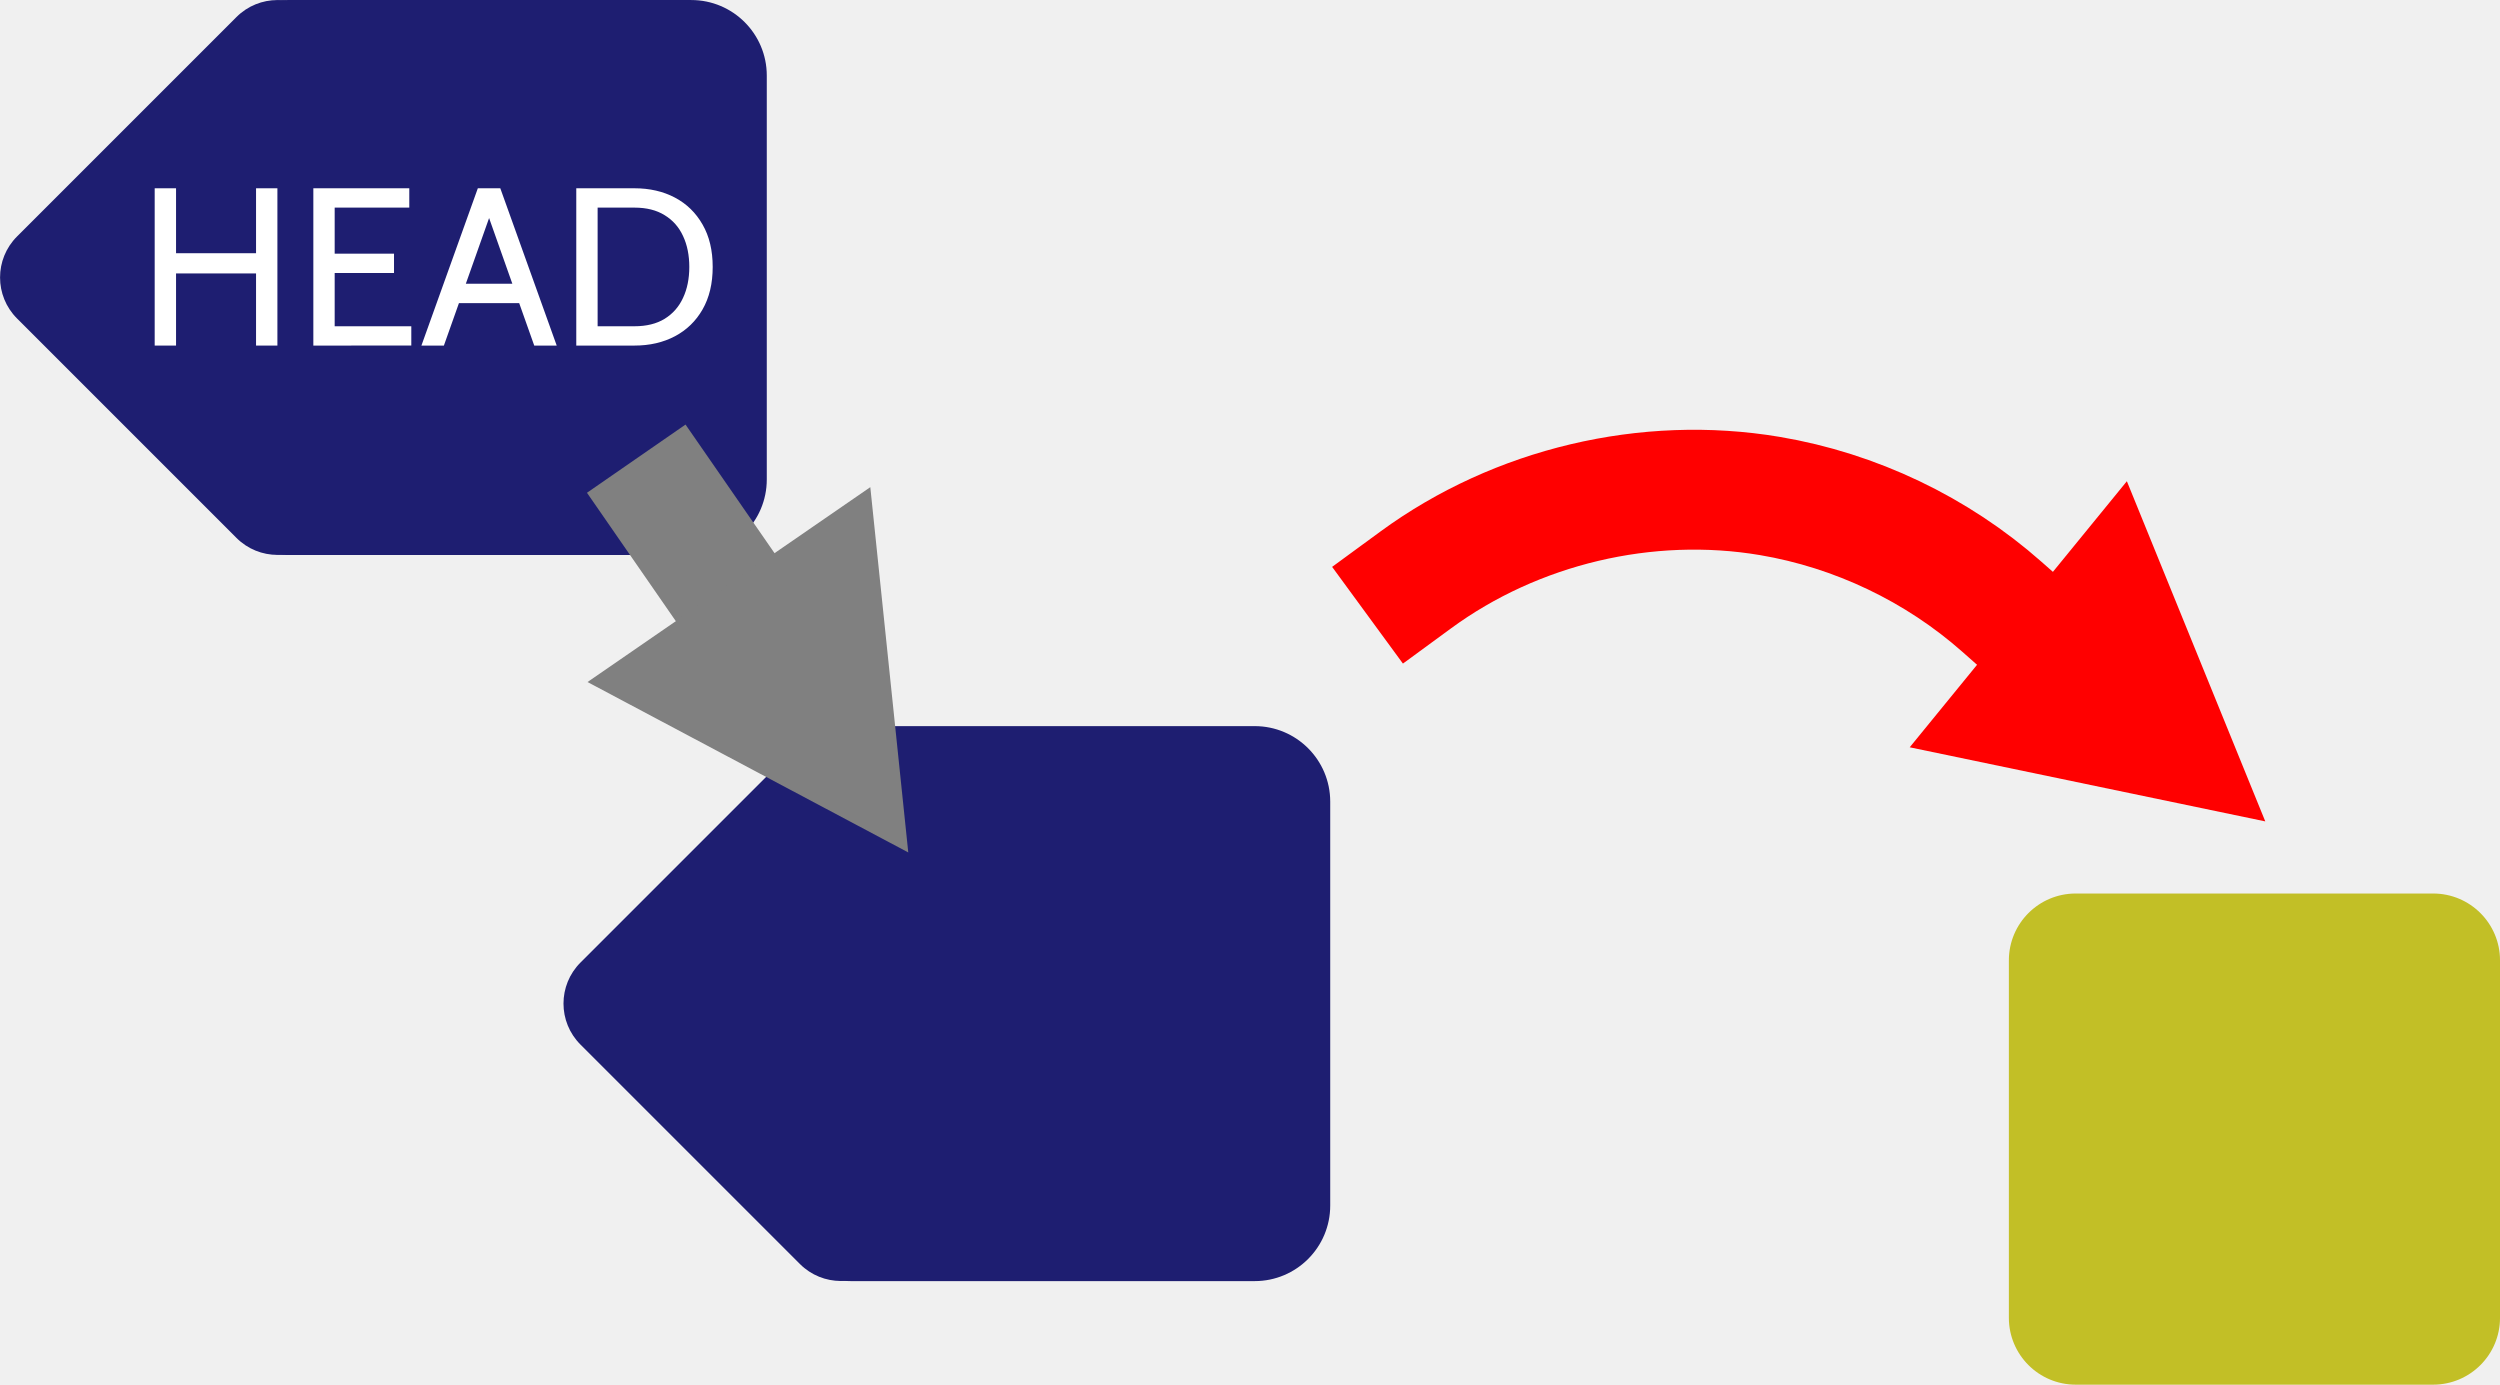
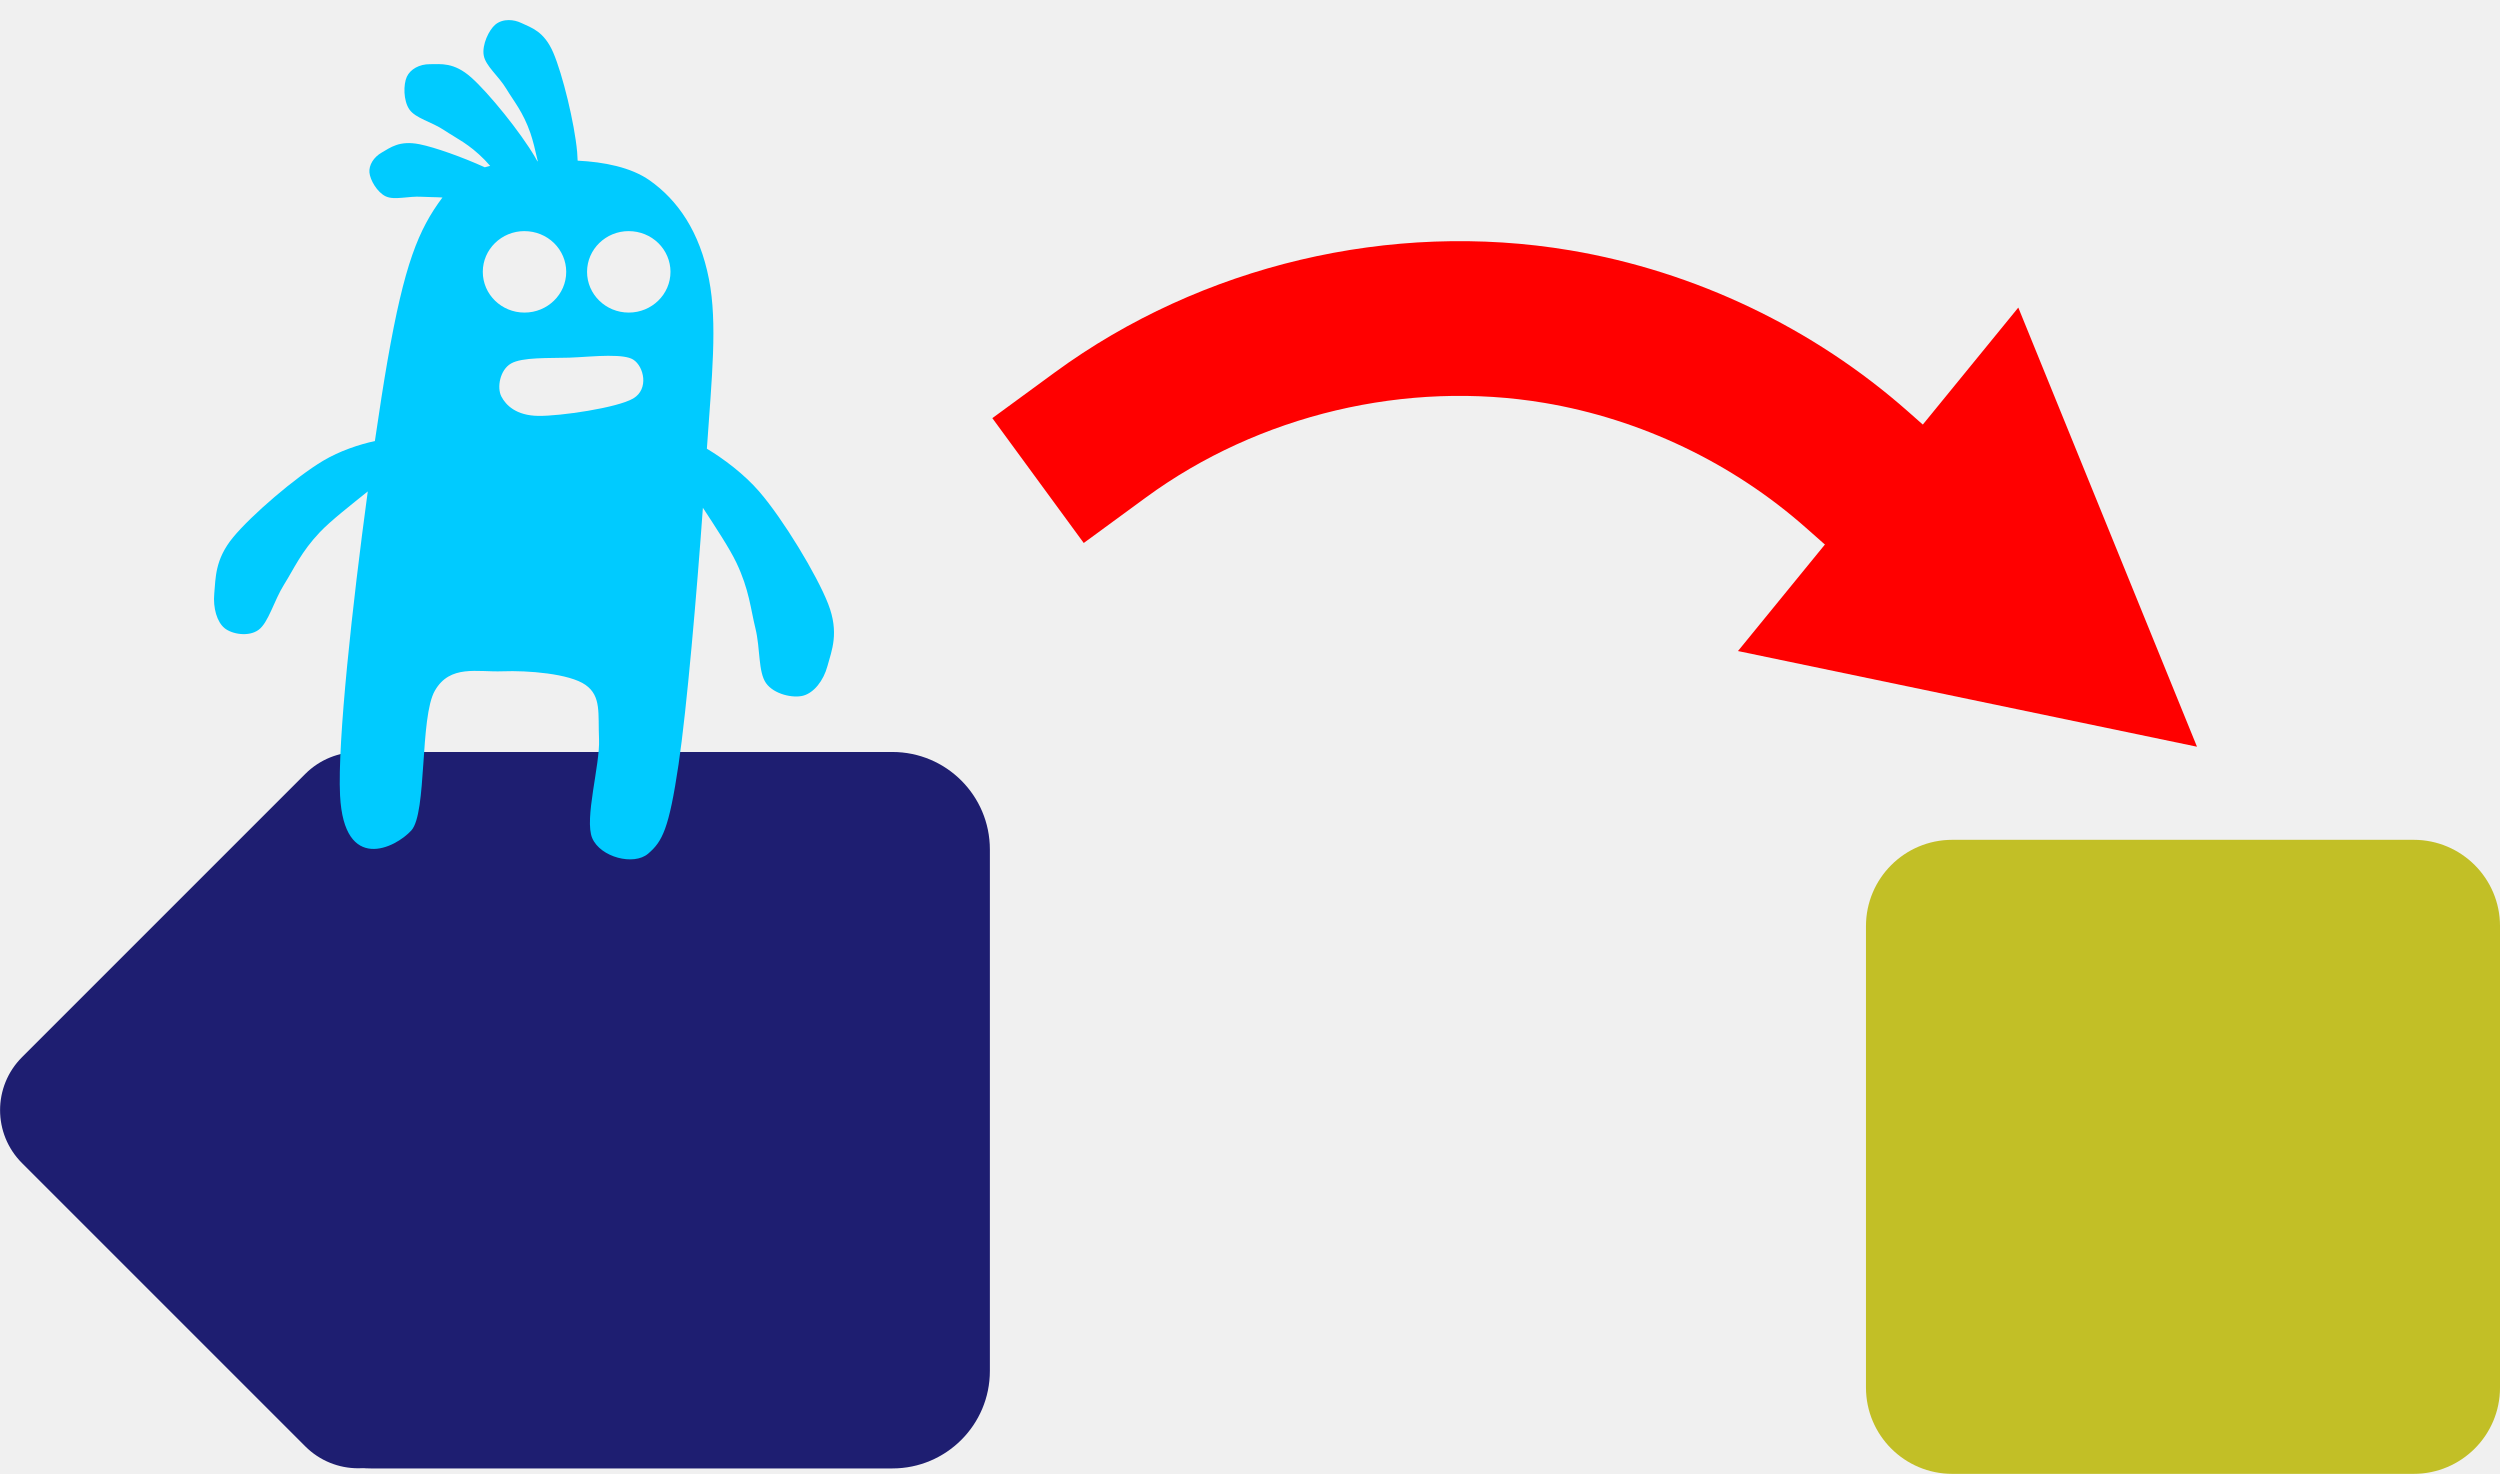
- <svg xmlns="http://www.w3.org/2000/svg" width="125.147mm" height="69.315mm" viewBox="0 0 125.147 69.315" version="1.1" id="svg8">
+ <svg xmlns="http://www.w3.org/2000/svg" width="96.942mm" height="57.152mm" viewBox="0 0 96.942 57.152" version="1.1" id="svg8">
  <defs id="defs2">
    </defs>
-   <g id="layer1" transform="translate(-22.1805,-55.4787)">
+   <g id="layer1" transform="translate(-50.38559,-67.64166)">
    <rect style="fill:#c2bf26;fill-opacity:1;fill-rule:evenodd;stroke-width:0.1;stroke-linecap:round;stroke-linejoin:round" id="rect831" width="24.586" height="24.586" x="122.742" y="100.207" ry="3.346" />
-     <g id="g836" transform="matrix(1.129993,0,0,1.129993,-28.33633,-105.0115)" style="stroke-width:0.885">
-       <rect style="fill:#1e1e71;fill-opacity:1;fill-rule:evenodd;stroke-width:0.088;stroke-linecap:round;stroke-linejoin:round" id="rect831-5" width="24.586" height="24.586" x="54.088" y="142.029" ry="3.346" />
-       <rect style="fill:#1e1e71;fill-opacity:1;fill-rule:evenodd;stroke-width:0.088;stroke-linecap:round;stroke-linejoin:round" id="rect832" width="18.886" height="18.886" x="-78.26" y="139.981" ry="2.57" transform="rotate(-45)" />
-     </g>
-     <g aria-label="HEAD" id="text891" style="font-size:11.249px;line-height:100%;font-family:'Rubik One';-inkscape-font-specification:'Rubik One';font-variant-ligatures:discretionary-ligatures historical-ligatures;font-variant-numeric:lining-nums tabular-nums slashed-zero;writing-mode:lr-tb;fill:#0000ff;stroke-width:0.1;stroke-linecap:round;stroke-linejoin:round" transform="translate(0.3379813,15.05568)">
-       <path d="m 29.586,57.722 v -7.874 h 1.069 v 3.251 h 4.005 v -3.251 h 1.069 v 7.874 h -1.069 v -3.611 h -4.005 v 3.611 z" style="font-style:normal;font-variant:normal;font-weight:normal;font-stretch:normal;font-family:Cabin;-inkscape-font-specification:Cabin;fill:#ffffff;stroke-width:0.1" id="path861" />
-       <path d="m 37.528,57.722 v -7.874 h 4.803 v 0.967 h -3.735 v 2.306 h 2.97 v 0.967 h -2.97 v 2.666 h 3.836 v 0.967 z" style="font-style:normal;font-variant:normal;font-weight:normal;font-stretch:normal;font-family:Cabin;-inkscape-font-specification:Cabin;fill:#ffffff;stroke-width:0.1" id="path863" />
-       <path d="m 48.586,57.722 -0.754,-2.126 h -3.015 l -0.754,2.126 h -1.125 l 2.824,-7.874 h 1.125 l 2.824,7.874 z m -3.425,-3.094 h 2.329 l -1.164,-3.29 z" style="font-style:normal;font-variant:normal;font-weight:normal;font-stretch:normal;font-family:Cabin;-inkscape-font-specification:Cabin;fill:#ffffff;stroke-width:0.1" id="path865" />
-       <path d="m 50.69,57.722 v -7.874 h 2.914 q 1.142,0 2.025,0.467 0.883,0.467 1.384,1.35 0.506,0.877 0.506,2.12 0,1.243 -0.506,2.126 -0.501,0.877 -1.384,1.344 -0.883,0.467 -2.025,0.467 z m 1.069,-0.967 h 1.845 q 0.9,0 1.507,-0.371 0.613,-0.377 0.922,-1.046 0.315,-0.669 0.315,-1.552 0,-0.883 -0.315,-1.552 -0.309,-0.669 -0.922,-1.041 -0.607,-0.377 -1.507,-0.377 h -1.845 z" style="font-style:normal;font-variant:normal;font-weight:normal;font-stretch:normal;font-family:Cabin;-inkscape-font-specification:Cabin;fill:#ffffff;stroke-width:0.1" id="path867" />
-     </g>
    <g id="g1255" transform="matrix(0.3187712,0.9478317,0.9478317,-0.3187712,20.6793,20.15228)" style="fill:#ff0000;stroke:none">
      <path style="fill:none;stroke:#ff0000;stroke-width:6;stroke-linecap:square;stroke-linejoin:miter;stroke-miterlimit:4;stroke-dasharray:none" d="m 84.067,48.089 c -1.887,5.941 -1.271,12.634 1.669,18.13 2.051,3.834 5.194,7.076 8.962,9.246" id="path893" />
      <path style="fill:#ff0000;fill-opacity:1;stroke:none;stroke-width:6;stroke-linecap:square;stroke-linejoin:miter;stroke-miterlimit:4;stroke-dasharray:none;stroke-opacity:1" d="M 90.734,83.397 99.893,68.848 109.083,84.536 Z" id="path1249" />
    </g>
-     <g id="g845" transform="matrix(1.129993,0,0,1.129993,-0.1312367,-68.6643)" style="stroke-width:0.885">
+     <g id="g845" transform="matrix(1.129993,0,0,1.129993,-0.1312367,-63.69078)" style="stroke-width:0.885">
      <rect style="fill:#1e1e71;fill-opacity:1;fill-rule:evenodd;stroke-width:0.088;stroke-linecap:round;stroke-linejoin:round" id="rect841" width="24.586" height="24.586" x="54.088" y="142.029" ry="3.346" />
      <rect style="fill:#1e1e71;fill-opacity:1;fill-rule:evenodd;stroke-width:0.088;stroke-linecap:round;stroke-linejoin:round" id="rect843" width="18.886" height="18.886" x="-78.26" y="139.981" ry="2.57" transform="rotate(-45)" />
    </g>
-     <g id="g855" transform="matrix(0.04153507,0.999137,0.999137,-0.04153507,-21.34671,-7.32681)">
-       <path style="fill:none;stroke:#808080;stroke-width:6;stroke-linecap:square;stroke-linejoin:miter;stroke-miterlimit:4;stroke-dasharray:none" d="M 91.358,73.353 94.698,75.465" id="path851" />
-       <path style="fill:#808080;fill-opacity:1;stroke:none;stroke-width:6;stroke-linecap:square;stroke-linejoin:miter;stroke-miterlimit:4;stroke-dasharray:none;stroke-opacity:1" d="M 90.734,83.397 99.893,68.848 109.083,84.536 Z" id="path853" />
+     <g id="g836" transform="matrix(1.129993,0,0,1.129993,0.838119,-89.94876)" style="stroke-width:0.885">
+       <path fill="#000000" fill-opacity="0" d="m 49.725,139.461 h 25.262 v 30.247 H 49.725 Z" fill-rule="nonzero" id="path836" style="fill:#00ffff;stroke:none;stroke-width:0.044;stroke-linecap:square;stroke-miterlimit:10" />
+       <path id="path838" style="fill:#00cbff;fill-opacity:1;stroke:none;stroke-width:0.044;stroke-linecap:square;stroke-miterlimit:10" d="m 61.312,140.15 c -0.181,-5e-4 -0.348,0.054 -0.47,0.158 -0.217,0.185 -0.458,0.687 -0.395,1.053 0.063,0.366 0.507,0.702 0.774,1.146 0.267,0.444 0.569,0.782 0.827,1.519 0.086,0.247 0.171,0.597 0.254,0.969 -0.005,2.5e-4 -0.009,5.2e-4 -0.014,7.8e-4 -0.026,-0.047 -0.052,-0.094 -0.078,-0.14 -0.506,-0.864 -1.593,-2.206 -2.194,-2.738 -0.601,-0.532 -1.044,-0.451 -1.412,-0.454 -0.368,-0.003 -0.679,0.175 -0.797,0.435 -0.118,0.259 -0.122,0.816 0.091,1.121 0.213,0.305 0.757,0.419 1.188,0.707 0.431,0.288 0.848,0.465 1.395,1.022 0.058,0.059 0.121,0.129 0.187,0.205 -0.062,0.014 -0.124,0.03 -0.185,0.048 -0.763,-0.347 -1.708,-0.684 -2.236,-0.79 -0.699,-0.14 -1.007,0.119 -1.294,0.281 -0.287,0.162 -0.45,0.437 -0.428,0.689 0.022,0.251 0.263,0.68 0.562,0.819 0.299,0.139 0.771,-0.016 1.231,0.013 0.238,0.015 0.461,0.009 0.712,0.025 -0.825,1.106 -1.306,2.286 -1.886,5.607 -0.125,0.717 -0.275,1.673 -0.432,2.75 -0.54,0.118 -1.208,0.339 -1.772,0.675 -0.954,0.568 -2.473,1.875 -3.096,2.633 -0.623,0.758 -0.594,1.396 -0.643,1.915 -0.049,0.519 0.097,0.987 0.351,1.197 0.253,0.209 0.828,0.309 1.168,0.06 0.341,-0.249 0.526,-0.997 0.876,-1.556 0.35,-0.559 0.584,-1.117 1.227,-1.795 0.376,-0.397 1.054,-0.923 1.645,-1.4 -0.528,3.887 -1.044,8.594 -0.951,10.435 0.137,2.685 1.904,1.798 2.447,1.198 0.542,-0.599 0.284,-3.884 0.806,-4.794 0.521,-0.91 1.462,-0.632 2.323,-0.666 0.861,-0.033 2.294,0.078 2.846,0.466 0.552,0.388 0.426,0.988 0.465,1.864 0.039,0.877 -0.513,2.741 -0.233,3.396 0.281,0.655 1.423,0.954 1.917,0.533 0.494,-0.422 0.716,-0.854 1.045,-3.063 0.281,-1.882 0.63,-5.932 0.835,-8.808 0.435,0.667 0.912,1.385 1.151,1.888 0.44,0.926 0.483,1.566 0.653,2.255 0.169,0.689 0.09,1.493 0.364,1.877 0.274,0.384 0.931,0.525 1.283,0.426 0.351,-0.099 0.684,-0.495 0.825,-1.019 0.141,-0.525 0.411,-1.134 0.022,-2.13 -0.389,-0.996 -1.54,-2.896 -2.357,-3.844 -0.527,-0.612 -1.24,-1.141 -1.804,-1.479 0.169,-2.447 0.367,-4.298 0.073,-5.81 -0.319,-1.642 -1.075,-2.719 -2.033,-3.396 -0.646,-0.456 -1.578,-0.635 -2.475,-0.679 -0.003,-0.1 -0.008,-0.199 -0.017,-0.296 -0.09,-0.997 -0.502,-2.674 -0.82,-3.412 -0.317,-0.737 -0.753,-0.853 -1.085,-1.012 -0.145,-0.07 -0.295,-0.104 -0.436,-0.104 z m 0.535,7.243 c 0.38,0 0.744,0.147 1.012,0.409 0.268,0.262 0.419,0.618 0.419,0.988 0,0.772 -0.641,1.398 -1.432,1.398 -0.791,0 -1.431,-0.626 -1.431,-1.398 0,-0.772 0.641,-1.398 1.431,-1.398 z m 3.578,0 c 0.38,0 0.744,0.147 1.012,0.409 0.268,0.262 0.419,0.618 0.419,0.988 0,0.772 -0.641,1.398 -1.432,1.398 -0.791,0 -1.431,-0.626 -1.431,-1.398 0,-0.772 0.641,-1.398 1.431,-1.398 z m -0.666,4.279 c 0.353,-6.6e-4 0.66,0.029 0.82,0.131 0.366,0.233 0.544,1.01 0,1.331 -0.544,0.322 -2.508,0.61 -3.262,0.599 -0.755,-0.011 -1.11,-0.366 -1.265,-0.666 -0.155,-0.3 -0.055,-0.91 0.333,-1.132 0.388,-0.222 1.298,-0.178 1.997,-0.2 0.393,-0.013 0.923,-0.064 1.377,-0.065 z" />
    </g>
  </g>
</svg>
